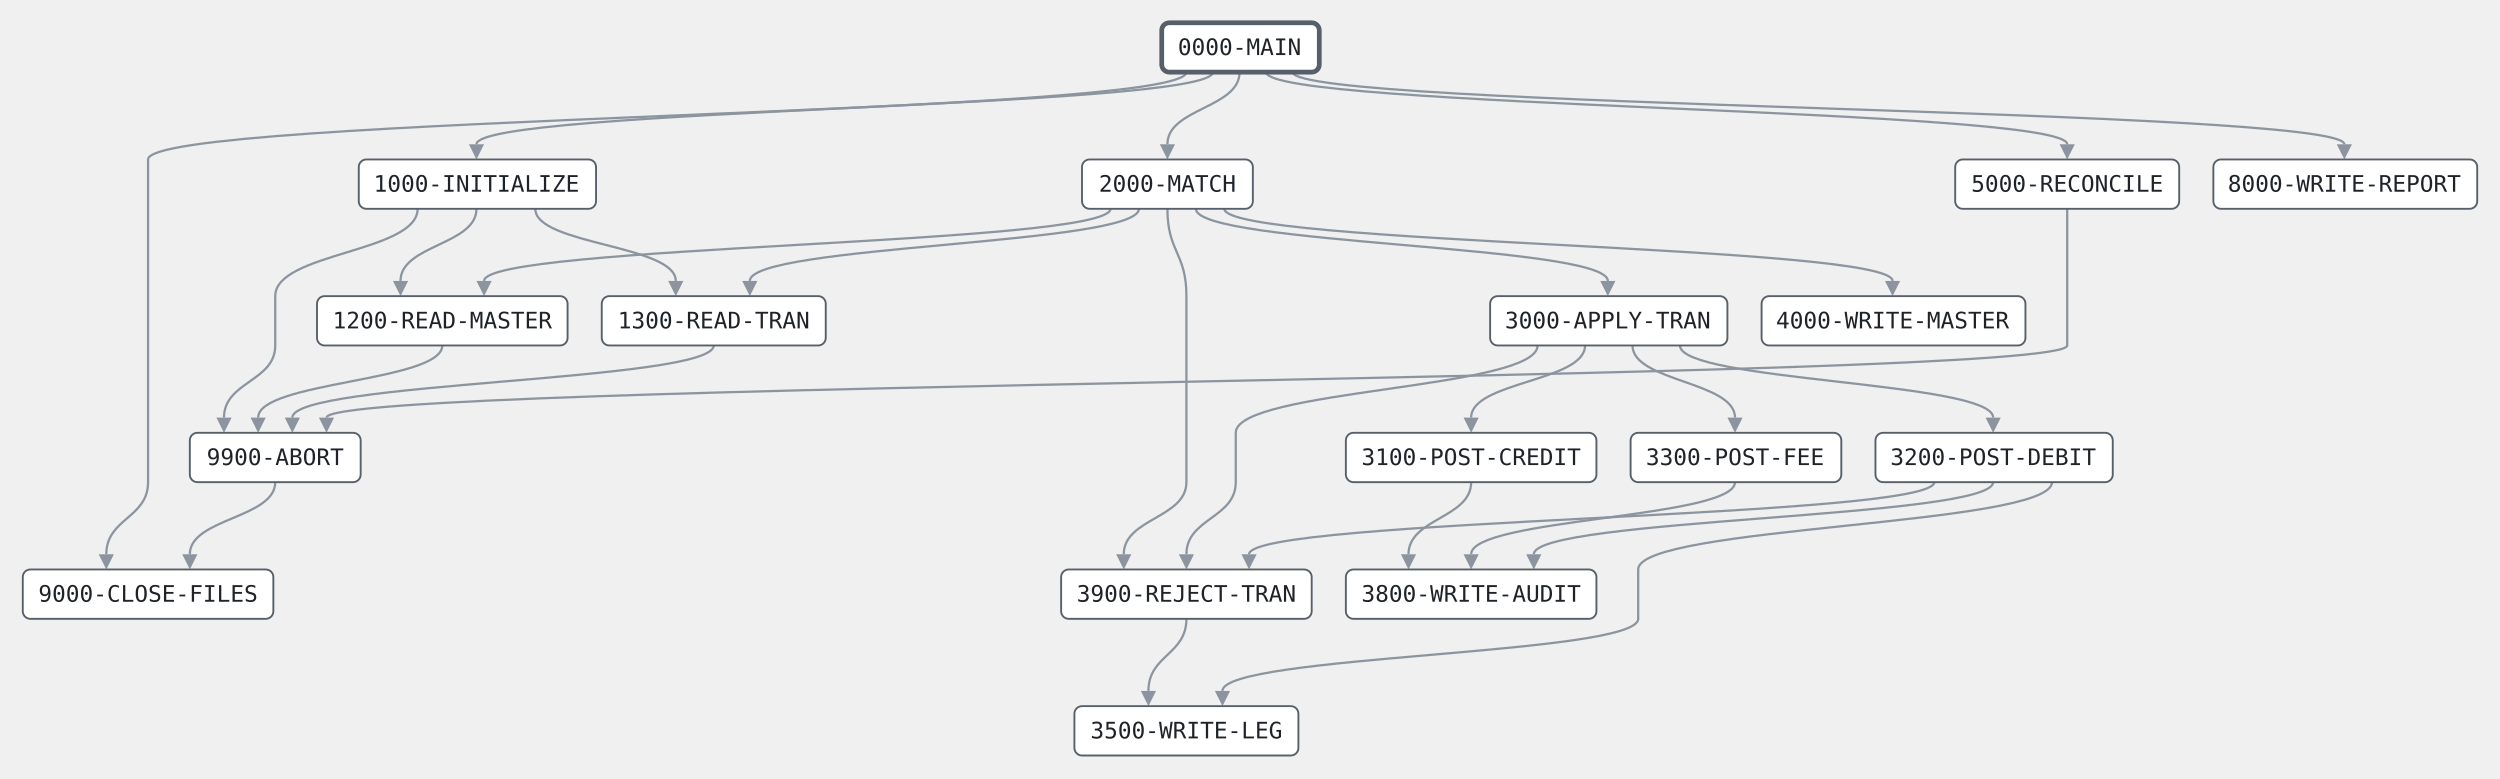
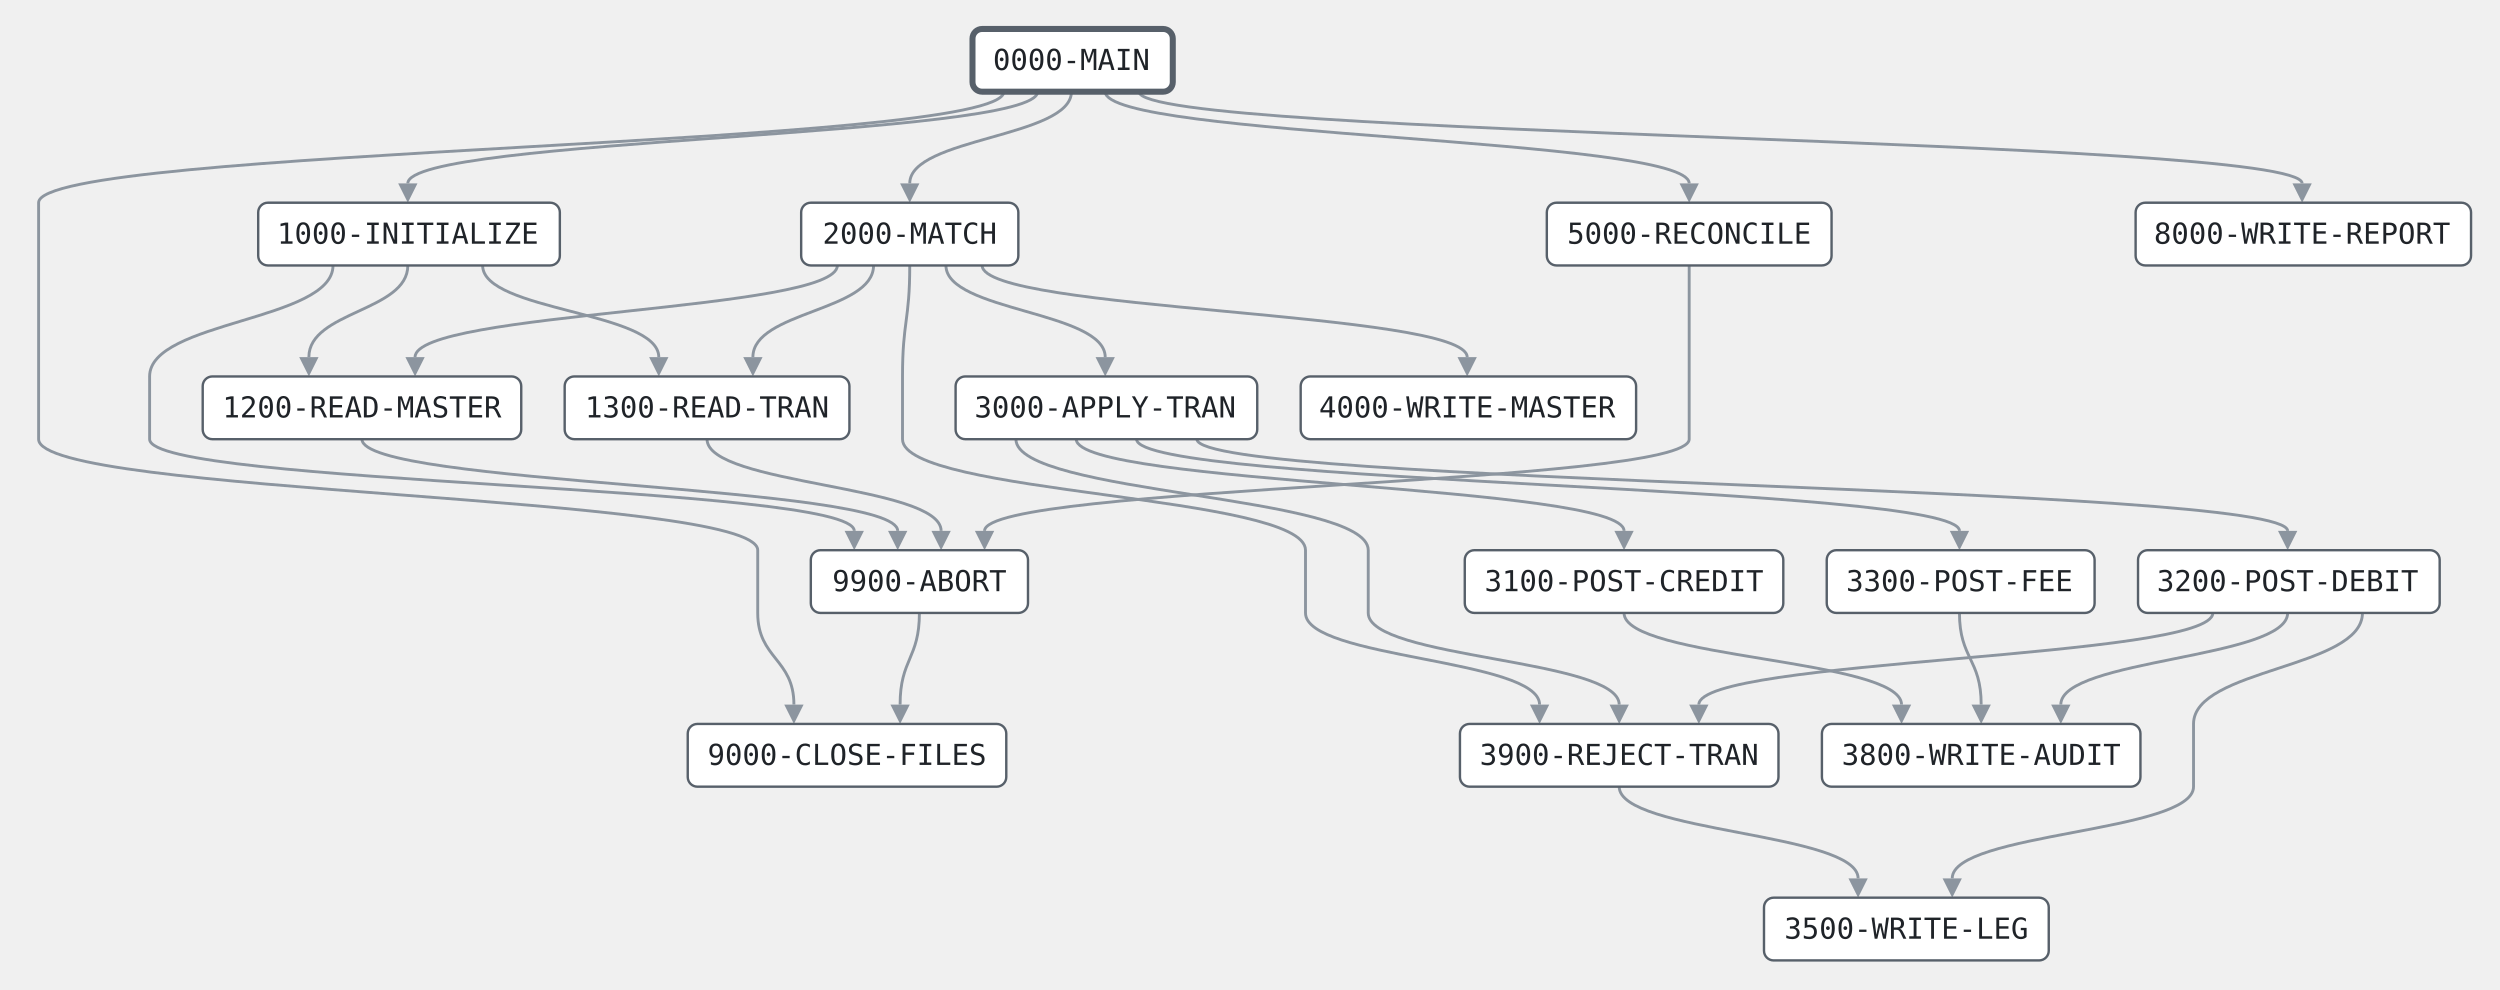
- <svg xmlns="http://www.w3.org/2000/svg" width="1317" height="410" viewBox="0 0 1317 410" font-family="ui-monospace, SFMono-Regular, Menlo, Consolas, monospace" font-size="12">
+ <svg xmlns="http://www.w3.org/2000/svg" width="1036" height="410" viewBox="0 0 1036 410" font-family="ui-monospace, SFMono-Regular, Menlo, Consolas, monospace" font-size="12">
  <style>
.box { fill: #ffffff; stroke: #57606a; stroke-width: 1 }
.box.emphasis { stroke-width: 2.5 }
.label { fill: #1f2328 }
.edge { fill: none; stroke: #8c959f; stroke-width: 1.2 }
.edge.dashed { stroke-dasharray: 4 3 }
.edge.dotted { stroke-dasharray: 1 3 }
.head { fill: #8c959f }
@media (prefers-color-scheme: dark) {
  .box { fill: #161b22; stroke: #8b949e }
  .label { fill: #e6edf3 }
  .edge { stroke: #6e7681 }
  .head { fill: #6e7681 }
}
</style>
  <defs>
    <marker id="arrow" viewBox="0 0 8 8" refX="0" refY="4" markerUnits="userSpaceOnUse" markerWidth="8" markerHeight="8" orient="auto-start-reverse">
      <path class="head" d="M0,0 L8,4 L0,8 z" />
    </marker>
  </defs>
-   <path class="edge" d="M639,38 C639,57 251,57 251,76" marker-end="url(#arrow)" />
-   <path class="edge" d="M653,38 C653,57 615,57 615,76" marker-end="url(#arrow)" />
-   <path class="edge" d="M667,38 C667,57 1089,57 1089,76" marker-end="url(#arrow)" />
-   <path class="edge" d="M681,38 C681,57 1235,57 1235,76" marker-end="url(#arrow)" />
-   <path class="edge" d="M625,38 C625,61 78,61 78,84 L78,110 C78,133 78,133 78,156 L78,182 C78,205 78,205 78,228 L78,254 C78,273 56,273 56,292" marker-end="url(#arrow)" />
-   <path class="edge" d="M220,110 C220,133 145,133 145,156 L145,182 C145,201 118,201 118,220" marker-end="url(#arrow)" />
-   <path class="edge" d="M251,110 C251,129 211,129 211,148" marker-end="url(#arrow)" />
-   <path class="edge" d="M282,110 C282,129 356,129 356,148" marker-end="url(#arrow)" />
-   <path class="edge" d="M233,182 C233,201 136,201 136,220" marker-end="url(#arrow)" />
-   <path class="edge" d="M376,182 C376,201 154,201 154,220" marker-end="url(#arrow)" />
-   <path class="edge" d="M615,110 C615,133 625,133 625,156 L625,182 C625,205 625,205 625,228 L625,254 C625,273 592,273 592,292" marker-end="url(#arrow)" />
-   <path class="edge" d="M600,110 C600,129 395,129 395,148" marker-end="url(#arrow)" />
-   <path class="edge" d="M630,110 C630,129 847,129 847,148" marker-end="url(#arrow)" />
-   <path class="edge" d="M645,110 C645,129 997,129 997,148" marker-end="url(#arrow)" />
-   <path class="edge" d="M585,110 C585,129 255,129 255,148" marker-end="url(#arrow)" />
-   <path class="edge" d="M810,182 C810,205 651,205 651,228 L651,254 C651,273 625,273 625,292" marker-end="url(#arrow)" />
-   <path class="edge" d="M835,182 C835,201 775,201 775,220" marker-end="url(#arrow)" />
-   <path class="edge" d="M860,182 C860,201 914,201 914,220" marker-end="url(#arrow)" />
-   <path class="edge" d="M885,182 C885,201 1050,201 1050,220" marker-end="url(#arrow)" />
-   <path class="edge" d="M775,254 C775,273 742,273 742,292" marker-end="url(#arrow)" />
-   <path class="edge" d="M1019,254 C1019,273 658,273 658,292" marker-end="url(#arrow)" />
-   <path class="edge" d="M1050,254 C1050,273 808,273 808,292" marker-end="url(#arrow)" />
-   <path class="edge" d="M1081,254 C1081,277 863,277 863,300 L863,326 C863,345 644,345 644,364" marker-end="url(#arrow)" />
-   <path class="edge" d="M914,254 C914,273 775,273 775,292" marker-end="url(#arrow)" />
-   <path class="edge" d="M625,326 C625,345 605,345 605,364" marker-end="url(#arrow)" />
-   <path class="edge" d="M1089,110 C1089,133 1089,133 1089,156 L1089,182 C1089,201 172,201 172,220" marker-end="url(#arrow)" />
-   <path class="edge" d="M145,254 C145,273 100,273 100,292" marker-end="url(#arrow)" />
+   <path class="edge" d="M430,38 C430,57 169,57 169,76" marker-end="url(#arrow)" />
+   <path class="edge" d="M444,38 C444,57 377,57 377,76" marker-end="url(#arrow)" />
+   <path class="edge" d="M458,38 C458,57 700,57 700,76" marker-end="url(#arrow)" />
+   <path class="edge" d="M472,38 C472,57 954,57 954,76" marker-end="url(#arrow)" />
+   <path class="edge" d="M416,38 C416,61 16,61 16,84 L16,110 C16,133 16,133 16,156 L16,182 C16,205 314,205 314,228 L314,254 C314,273 329,273 329,292" marker-end="url(#arrow)" />
+   <path class="edge" d="M138,110 C138,133 62,133 62,156 L62,182 C62,201 354,201 354,220" marker-end="url(#arrow)" />
+   <path class="edge" d="M169,110 C169,129 128,129 128,148" marker-end="url(#arrow)" />
+   <path class="edge" d="M200,110 C200,129 273,129 273,148" marker-end="url(#arrow)" />
+   <path class="edge" d="M150,182 C150,201 372,201 372,220" marker-end="url(#arrow)" />
+   <path class="edge" d="M293,182 C293,201 390,201 390,220" marker-end="url(#arrow)" />
+   <path class="edge" d="M377,110 C377,133 374,133 374,156 L374,182 C374,205 541,205 541,228 L541,254 C541,273 638,273 638,292" marker-end="url(#arrow)" />
+   <path class="edge" d="M362,110 C362,129 312,129 312,148" marker-end="url(#arrow)" />
+   <path class="edge" d="M392,110 C392,129 458,129 458,148" marker-end="url(#arrow)" />
+   <path class="edge" d="M407,110 C407,129 608,129 608,148" marker-end="url(#arrow)" />
+   <path class="edge" d="M347,110 C347,129 172,129 172,148" marker-end="url(#arrow)" />
+   <path class="edge" d="M421,182 C421,205 567,205 567,228 L567,254 C567,273 671,273 671,292" marker-end="url(#arrow)" />
+   <path class="edge" d="M446,182 C446,201 673,201 673,220" marker-end="url(#arrow)" />
+   <path class="edge" d="M471,182 C471,201 812,201 812,220" marker-end="url(#arrow)" />
+   <path class="edge" d="M496,182 C496,201 948,201 948,220" marker-end="url(#arrow)" />
+   <path class="edge" d="M673,254 C673,273 788,273 788,292" marker-end="url(#arrow)" />
+   <path class="edge" d="M917,254 C917,273 704,273 704,292" marker-end="url(#arrow)" />
+   <path class="edge" d="M948,254 C948,273 854,273 854,292" marker-end="url(#arrow)" />
+   <path class="edge" d="M979,254 C979,277 909,277 909,300 L909,326 C909,345 809,345 809,364" marker-end="url(#arrow)" />
+   <path class="edge" d="M812,254 C812,273 821,273 821,292" marker-end="url(#arrow)" />
+   <path class="edge" d="M671,326 C671,345 770,345 770,364" marker-end="url(#arrow)" />
+   <path class="edge" d="M700,110 C700,133 700,133 700,156 L700,182 C700,201 408,201 408,220" marker-end="url(#arrow)" />
+   <path class="edge" d="M381,254 C381,273 373,273 373,292" marker-end="url(#arrow)" />
  <a href="../../../pangaea/programs/TXPOST.cbl#L158">
-     <rect class="box emphasis" x="612" y="12" width="83" height="26" rx="4" />
-     <text class="label" x="653" y="29" text-anchor="middle">0000-MAIN</text>
+     <rect class="box emphasis" x="403" y="12" width="83" height="26" rx="4" />
+     <text class="label" x="444" y="29" text-anchor="middle">0000-MAIN</text>
  </a>
  <a href="../../../pangaea/programs/TXPOST.cbl#L175">
-     <rect class="box" x="189" y="84" width="125" height="26" rx="4" />
-     <text class="label" x="251" y="101" text-anchor="middle">1000-INITIALIZE</text>
+     <rect class="box" x="107" y="84" width="125" height="26" rx="4" />
+     <text class="label" x="169" y="101" text-anchor="middle">1000-INITIALIZE</text>
  </a>
  <a href="../../../pangaea/programs/TXPOST.cbl#L202">
-     <rect class="box" x="167" y="156" width="132" height="26" rx="4" />
-     <text class="label" x="233" y="173" text-anchor="middle">1200-READ-MASTER</text>
+     <rect class="box" x="84" y="156" width="132" height="26" rx="4" />
+     <text class="label" x="150" y="173" text-anchor="middle">1200-READ-MASTER</text>
  </a>
  <a href="../../../pangaea/programs/TXPOST.cbl#L219">
-     <rect class="box" x="317" y="156" width="118" height="26" rx="4" />
-     <text class="label" x="376" y="173" text-anchor="middle">1300-READ-TRAN</text>
+     <rect class="box" x="234" y="156" width="118" height="26" rx="4" />
+     <text class="label" x="293" y="173" text-anchor="middle">1300-READ-TRAN</text>
  </a>
  <a href="../../../pangaea/programs/TXPOST.cbl#L237">
-     <rect class="box" x="570" y="84" width="90" height="26" rx="4" />
-     <text class="label" x="615" y="101" text-anchor="middle">2000-MATCH</text>
+     <rect class="box" x="332" y="84" width="90" height="26" rx="4" />
+     <text class="label" x="377" y="101" text-anchor="middle">2000-MATCH</text>
  </a>
  <a href="../../../pangaea/programs/TXPOST.cbl#L252">
-     <rect class="box" x="785" y="156" width="125" height="26" rx="4" />
-     <text class="label" x="847" y="173" text-anchor="middle">3000-APPLY-TRAN</text>
+     <rect class="box" x="396" y="156" width="125" height="26" rx="4" />
+     <text class="label" x="458" y="173" text-anchor="middle">3000-APPLY-TRAN</text>
  </a>
  <a href="../../../pangaea/programs/TXPOST.cbl#L277">
-     <rect class="box" x="709" y="228" width="132" height="26" rx="4" />
-     <text class="label" x="775" y="245" text-anchor="middle">3100-POST-CREDIT</text>
+     <rect class="box" x="607" y="228" width="132" height="26" rx="4" />
+     <text class="label" x="673" y="245" text-anchor="middle">3100-POST-CREDIT</text>
  </a>
  <a href="../../../pangaea/programs/TXPOST.cbl#L285">
-     <rect class="box" x="988" y="228" width="125" height="26" rx="4" />
-     <text class="label" x="1050" y="245" text-anchor="middle">3200-POST-DEBIT</text>
+     <rect class="box" x="886" y="228" width="125" height="26" rx="4" />
+     <text class="label" x="948" y="245" text-anchor="middle">3200-POST-DEBIT</text>
  </a>
  <a href="../../../pangaea/programs/TXPOST.cbl#L303">
-     <rect class="box" x="859" y="228" width="111" height="26" rx="4" />
-     <text class="label" x="914" y="245" text-anchor="middle">3300-POST-FEE</text>
+     <rect class="box" x="757" y="228" width="111" height="26" rx="4" />
+     <text class="label" x="812" y="245" text-anchor="middle">3300-POST-FEE</text>
  </a>
  <a href="../../../pangaea/programs/TXPOST.cbl#L312">
-     <rect class="box" x="566" y="372" width="118" height="26" rx="4" />
-     <text class="label" x="625" y="389" text-anchor="middle">3500-WRITE-LEG</text>
+     <rect class="box" x="731" y="372" width="118" height="26" rx="4" />
+     <text class="label" x="790" y="389" text-anchor="middle">3500-WRITE-LEG</text>
  </a>
  <a href="../../../pangaea/programs/TXPOST.cbl#L327">
-     <rect class="box" x="709" y="300" width="132" height="26" rx="4" />
-     <text class="label" x="775" y="317" text-anchor="middle">3800-WRITE-AUDIT</text>
+     <rect class="box" x="755" y="300" width="132" height="26" rx="4" />
+     <text class="label" x="821" y="317" text-anchor="middle">3800-WRITE-AUDIT</text>
  </a>
  <a href="../../../pangaea/programs/TXPOST.cbl#L341">
-     <rect class="box" x="559" y="300" width="132" height="26" rx="4" />
-     <text class="label" x="625" y="317" text-anchor="middle">3900-REJECT-TRAN</text>
+     <rect class="box" x="605" y="300" width="132" height="26" rx="4" />
+     <text class="label" x="671" y="317" text-anchor="middle">3900-REJECT-TRAN</text>
  </a>
  <a href="../../../pangaea/programs/TXPOST.cbl#L351">
-     <rect class="box" x="928" y="156" width="139" height="26" rx="4" />
-     <text class="label" x="997" y="173" text-anchor="middle">4000-WRITE-MASTER</text>
+     <rect class="box" x="539" y="156" width="139" height="26" rx="4" />
+     <text class="label" x="608" y="173" text-anchor="middle">4000-WRITE-MASTER</text>
  </a>
  <a href="../../../pangaea/programs/TXPOST.cbl#L357">
-     <rect class="box" x="1030" y="84" width="118" height="26" rx="4" />
-     <text class="label" x="1089" y="101" text-anchor="middle">5000-RECONCILE</text>
+     <rect class="box" x="641" y="84" width="118" height="26" rx="4" />
+     <text class="label" x="700" y="101" text-anchor="middle">5000-RECONCILE</text>
  </a>
  <a href="../../../pangaea/programs/TXPOST.cbl#L369">
-     <rect class="box" x="1166" y="84" width="139" height="26" rx="4" />
-     <text class="label" x="1235" y="101" text-anchor="middle">8000-WRITE-REPORT</text>
+     <rect class="box" x="885" y="84" width="139" height="26" rx="4" />
+     <text class="label" x="954" y="101" text-anchor="middle">8000-WRITE-REPORT</text>
  </a>
  <a href="../../../pangaea/programs/TXPOST.cbl#L415">
-     <rect class="box" x="12" y="300" width="132" height="26" rx="4" />
-     <text class="label" x="78" y="317" text-anchor="middle">9000-CLOSE-FILES</text>
+     <rect class="box" x="285" y="300" width="132" height="26" rx="4" />
+     <text class="label" x="351" y="317" text-anchor="middle">9000-CLOSE-FILES</text>
  </a>
  <a href="../../../pangaea/programs/TXPOST.cbl#L420">
-     <rect class="box" x="100" y="228" width="90" height="26" rx="4" />
-     <text class="label" x="145" y="245" text-anchor="middle">9900-ABORT</text>
+     <rect class="box" x="336" y="228" width="90" height="26" rx="4" />
+     <text class="label" x="381" y="245" text-anchor="middle">9900-ABORT</text>
  </a>
</svg>
